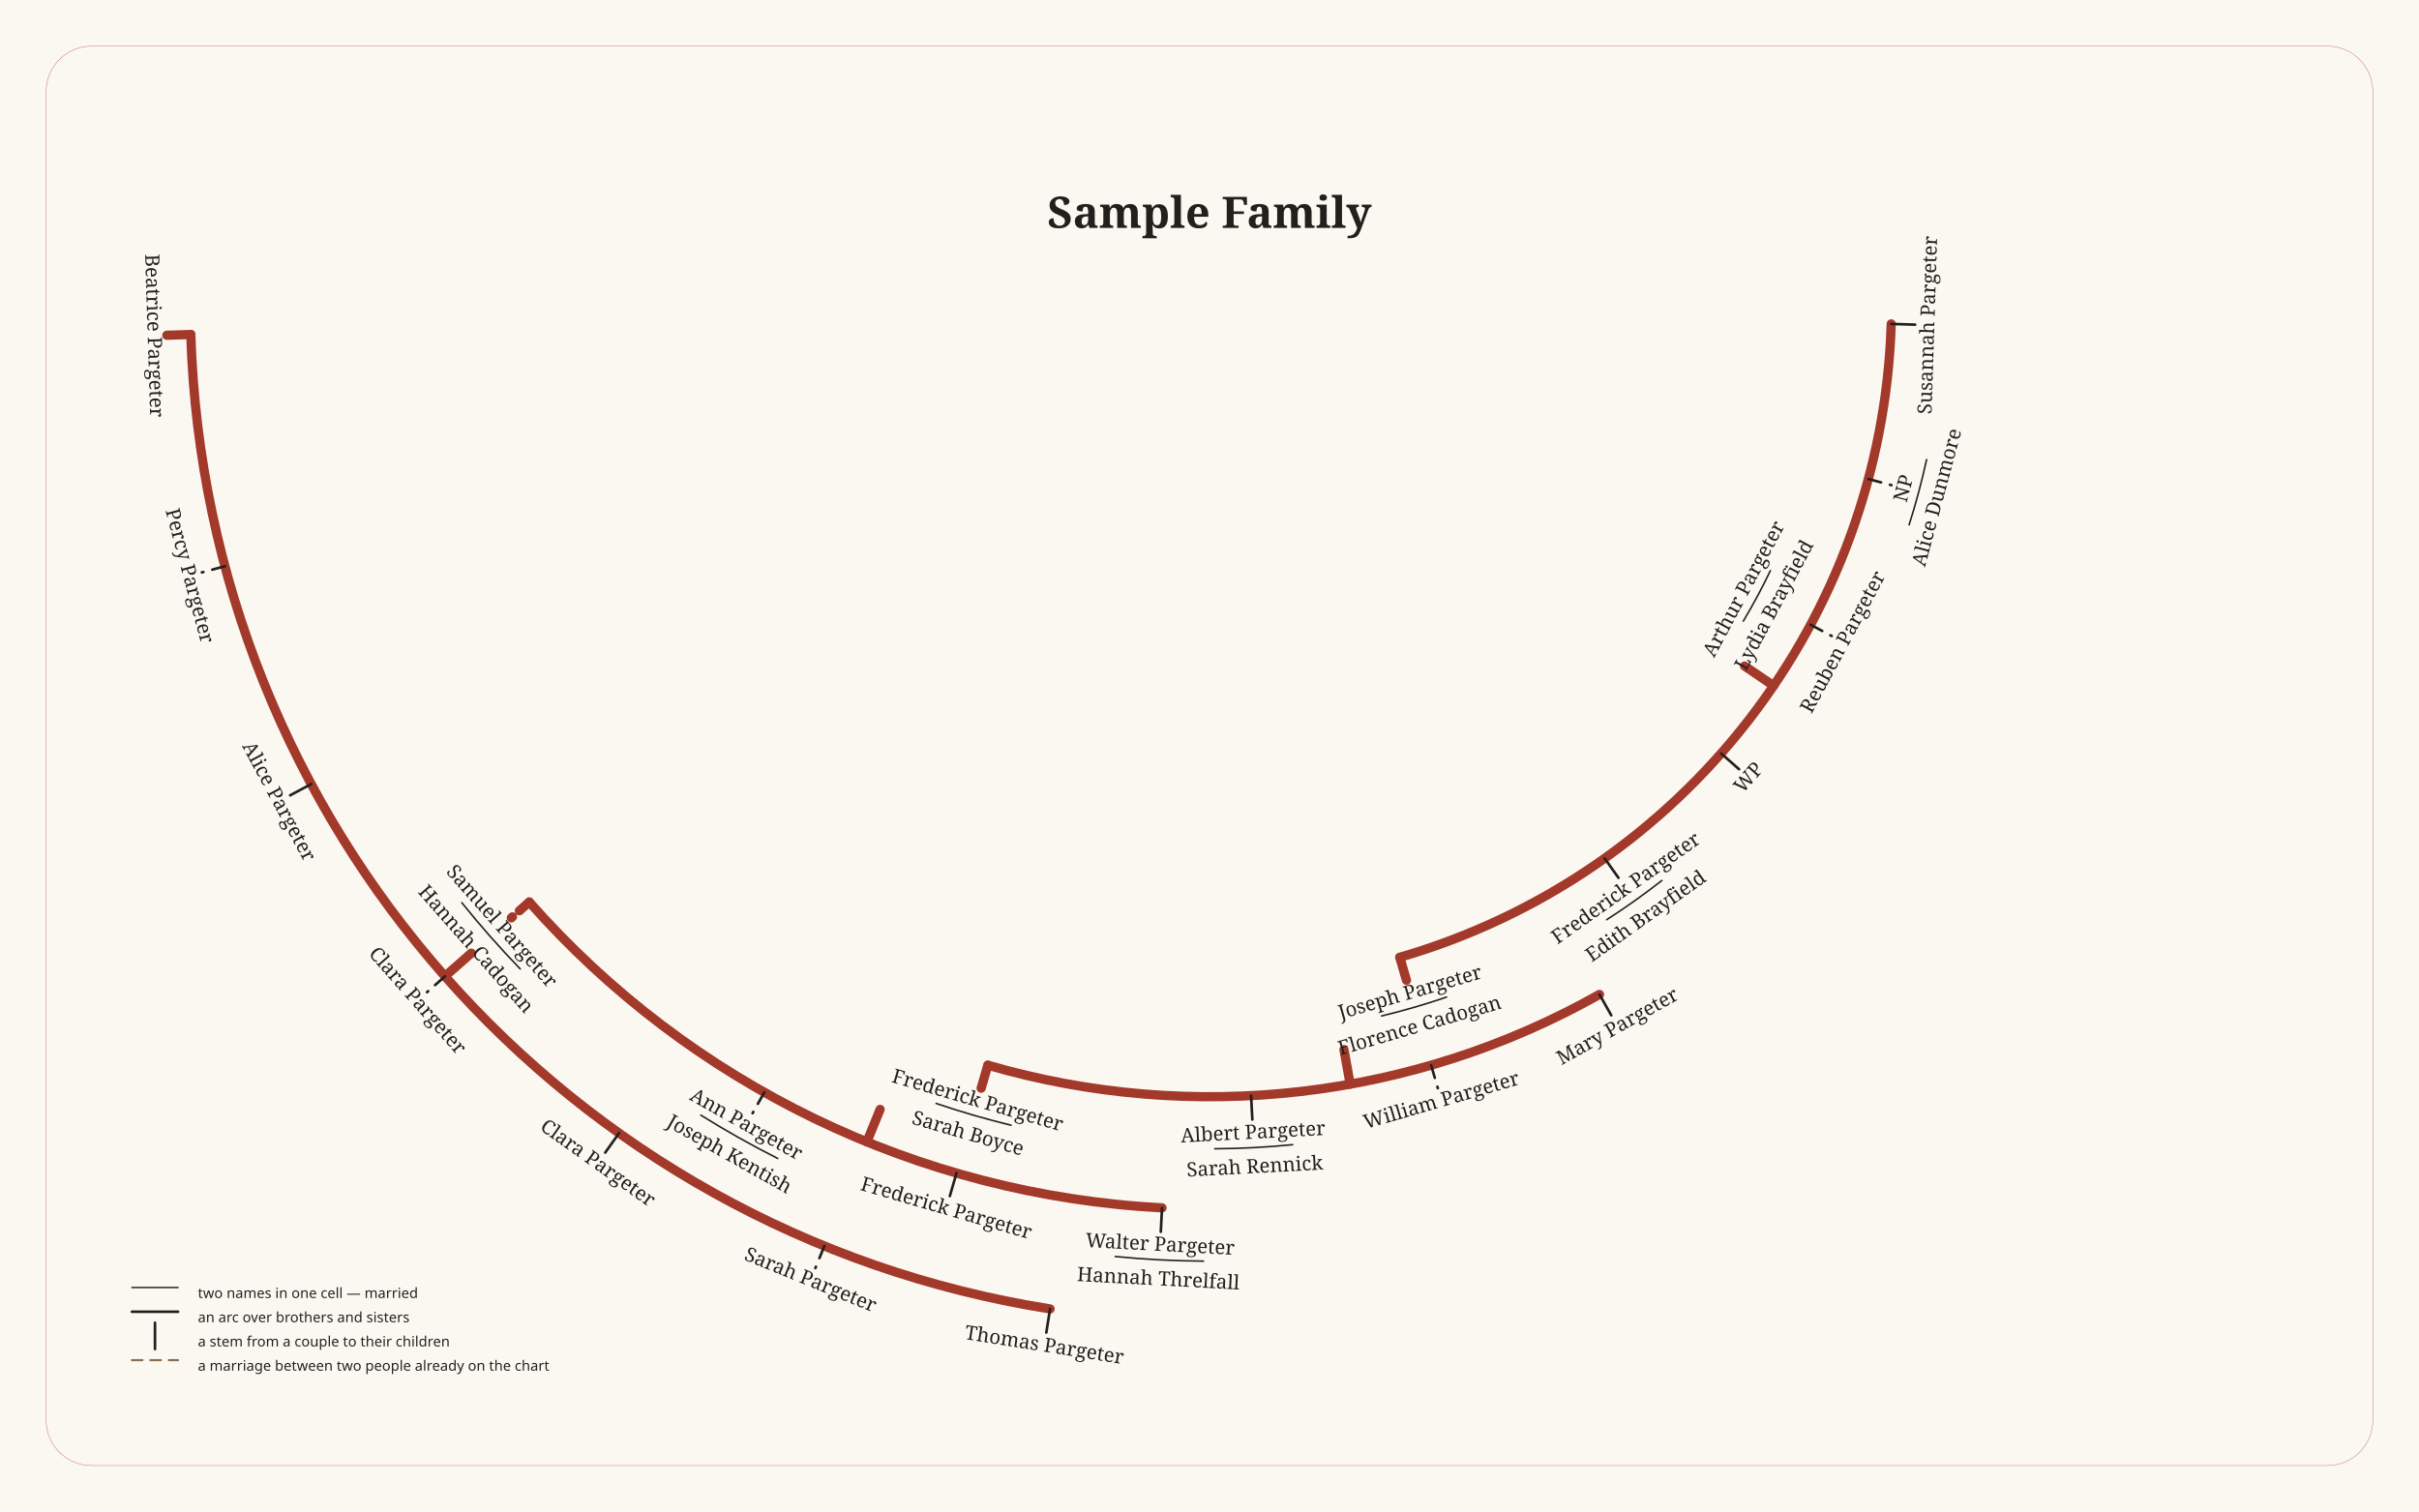
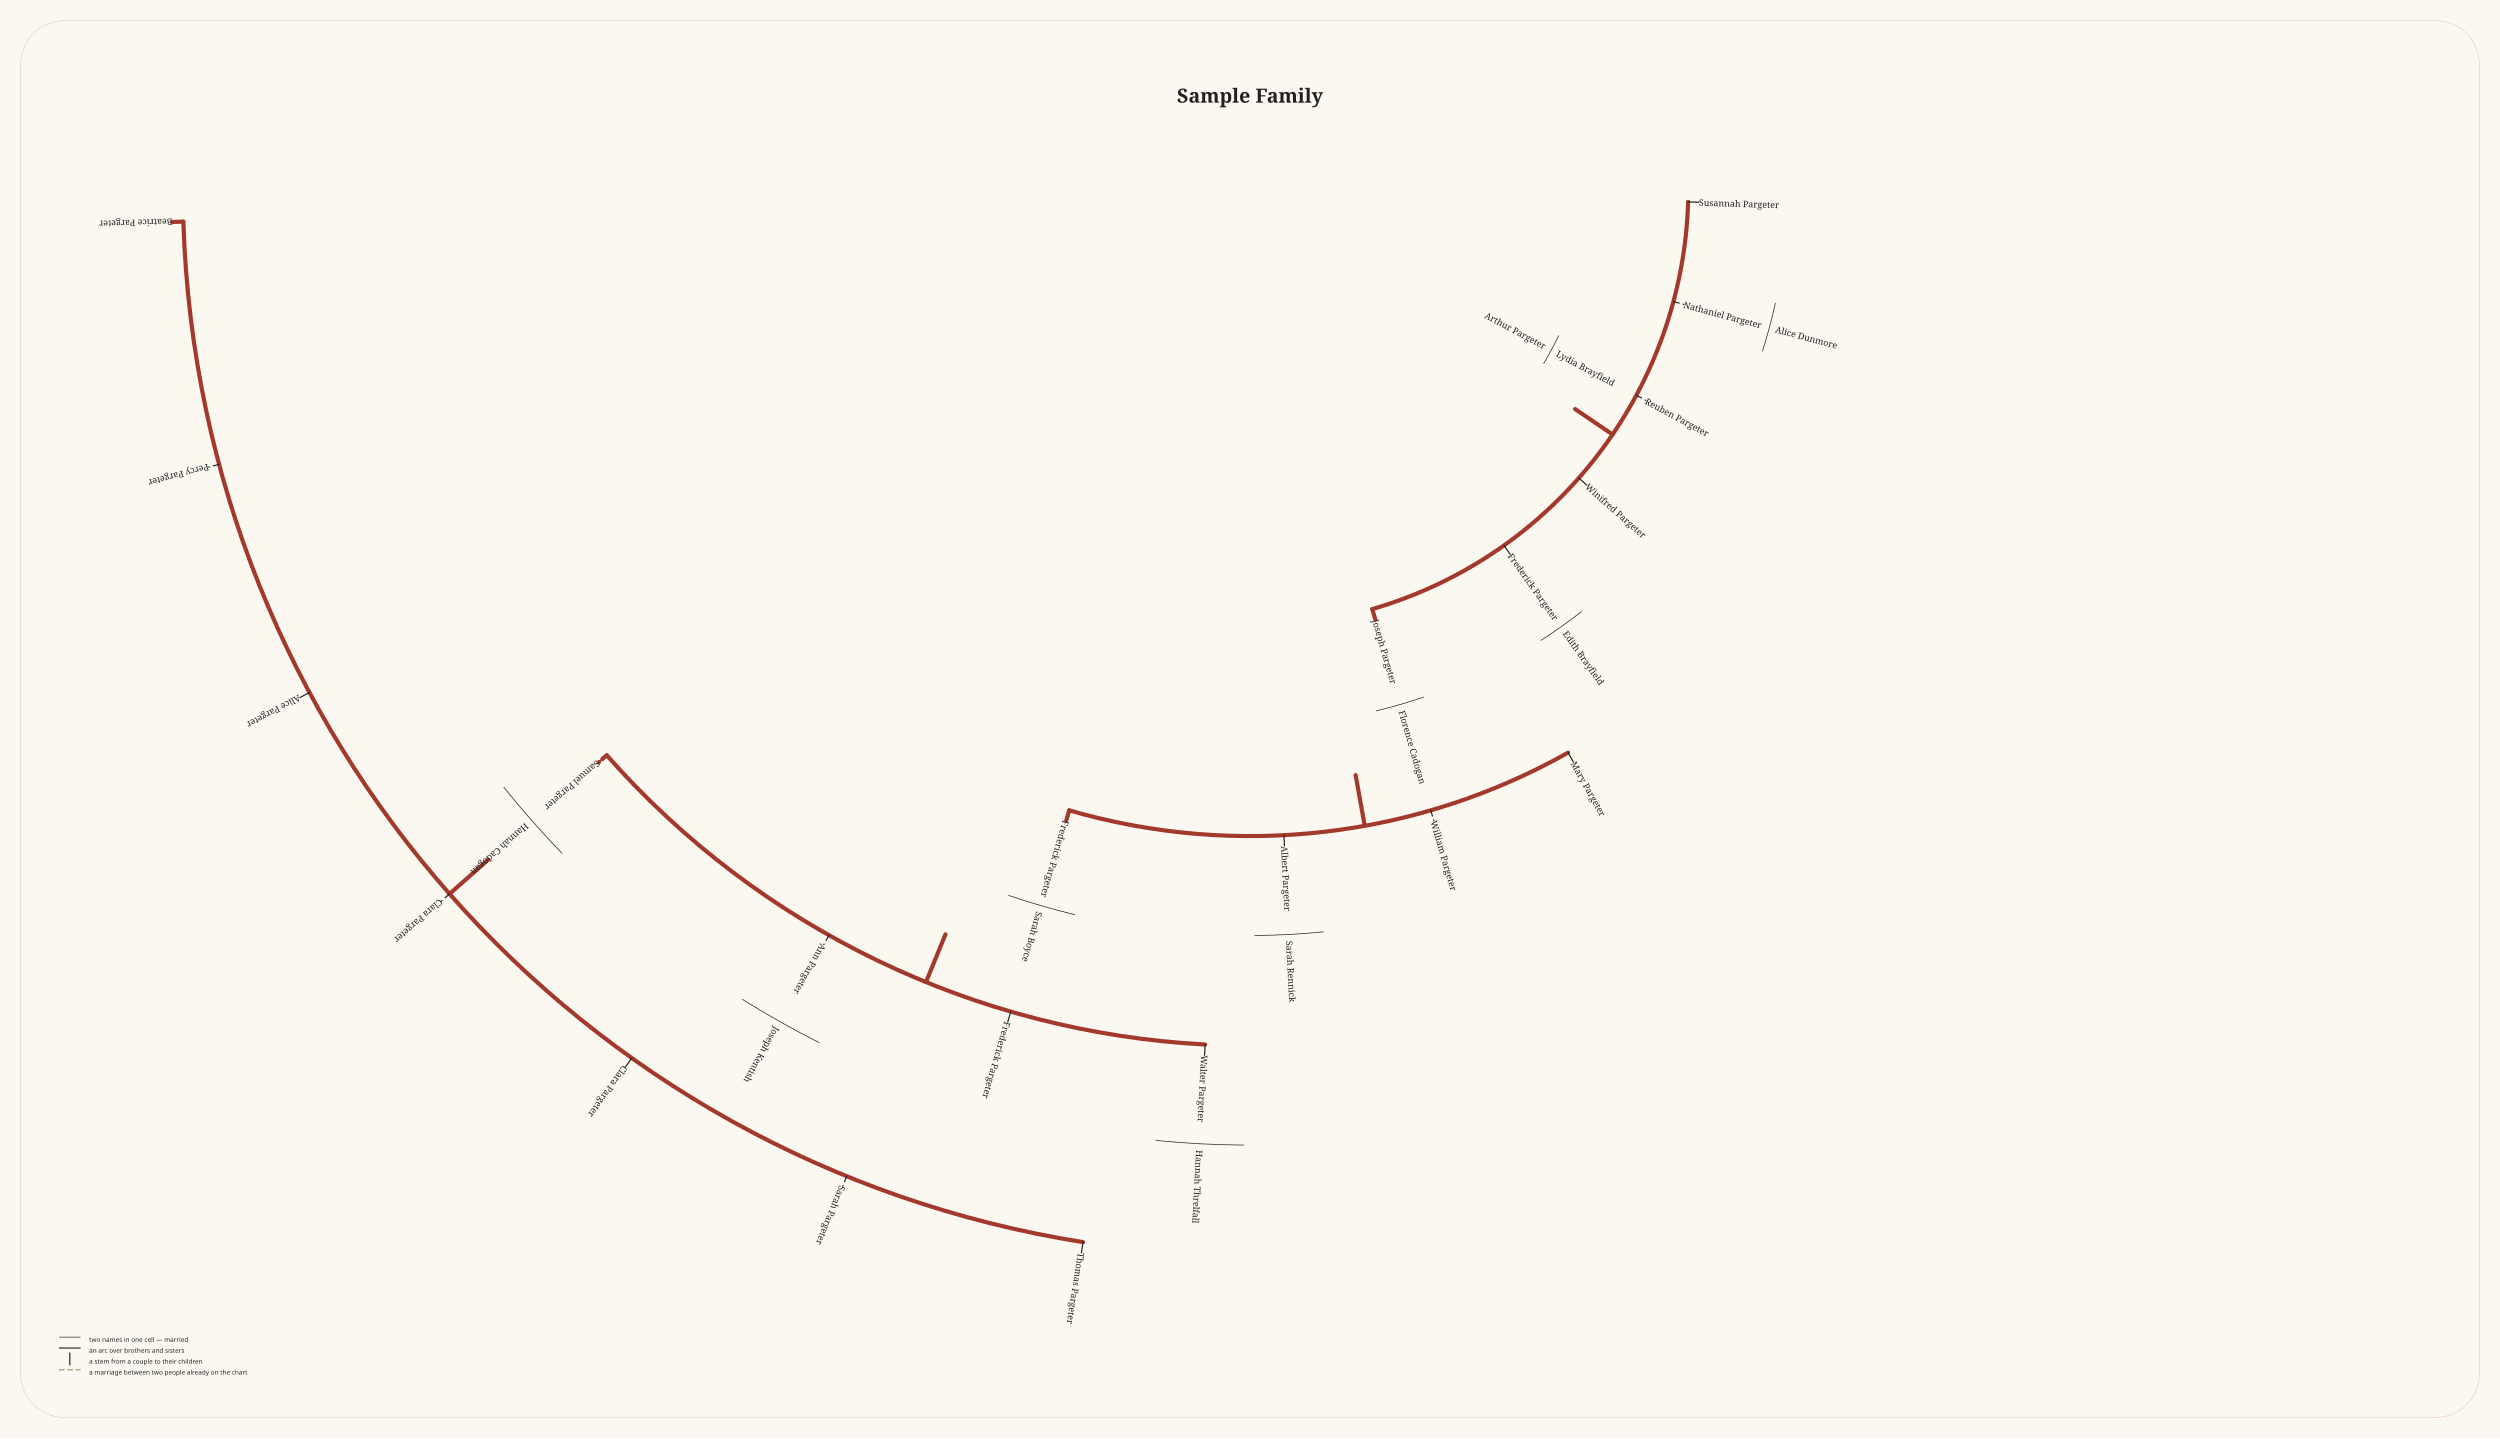
- <svg xmlns="http://www.w3.org/2000/svg" width="366.76mm" height="229.253mm" viewBox="0 0 366.76 229.253">
-   <rect x="0" y="0" width="366.76" height="229.253" fill="#FBF8F2" />
+ <svg xmlns="http://www.w3.org/2000/svg" width="841.6mm" height="484.13mm" viewBox="0 0 841.6 484.13">
+   <rect x="0" y="0" width="841.6" height="484.13" fill="#FBF8F2" />
  <g id="ENGRAVE">
-     <path d="M292.103,69.697A111.303,111.303 0 0,1 289.45,79.601" fill="none" stroke="#22201D" stroke-width="0.24" stroke-linecap="round" stroke-linejoin="round" />
-     <path d="M268.418,86.543A94.263,94.263 0 0,1 264.314,94.196" fill="none" stroke="#22201D" stroke-width="0.24" stroke-linecap="round" stroke-linejoin="round" />
-     <path d="M251.966,133.533A111.303,111.303 0 0,1 243.608,139.472" fill="none" stroke="#22201D" stroke-width="0.24" stroke-linecap="round" stroke-linejoin="round" />
-     <path d="M219.323,151.212A111.303,111.303 0 0,1 209.476,154.073" fill="none" stroke="#22201D" stroke-width="0.24" stroke-linecap="round" stroke-linejoin="round" />
-     <path d="M195.993,173.594A128.343,128.343 0 0,1 184.186,174.213" fill="none" stroke="#22201D" stroke-width="0.24" stroke-linecap="round" stroke-linejoin="round" />
-     <path d="M182.466,191.253A145.383,145.383 0 0,1 169.092,190.552" fill="none" stroke="#22201D" stroke-width="0.24" stroke-linecap="round" stroke-linejoin="round" />
-     <path d="M153.288,170.638A128.343,128.343 0 0,1 141.935,167.339" fill="none" stroke="#22201D" stroke-width="0.24" stroke-linecap="round" stroke-linejoin="round" />
-     <path d="M117.921,175.685A145.383,145.383 0 0,1 106.253,169.111" fill="none" stroke="#22201D" stroke-width="0.24" stroke-linecap="round" stroke-linejoin="round" />
-     <path d="M78.871,146.937A145.383,145.383 0 0,1 70.014,136.891" fill="none" stroke="#22201D" stroke-width="0.24" stroke-linecap="round" stroke-linejoin="round" />
-     <path d="M264.509,101.008L268.908,103.998" fill="none" stroke="#A3392B" stroke-width="1.4" stroke-linecap="round" stroke-linejoin="round" />
-     <path d="M286.739,49.121A103.41,103.41 0 0,1 212.231,145.177" fill="none" stroke="#A3392B" stroke-width="1.4" stroke-linecap="round" stroke-linejoin="round" />
-     <path d="M286.739,49.121L290.367,49.235" fill="none" stroke="#22201D" stroke-width="0.4" stroke-linecap="round" stroke-linejoin="round" />
-     <path d="M283.266,72.637L286.773,73.577" fill="none" stroke="#22201D" stroke-width="0.4" stroke-linecap="round" stroke-linejoin="round" stroke-dasharray="2,1.4" />
-     <path d="M274.516,94.739L277.715,96.454" fill="none" stroke="#22201D" stroke-width="0.4" stroke-linecap="round" stroke-linejoin="round" stroke-dasharray="2,1.4" />
-     <path d="M260.949,114.259L263.672,116.659" fill="none" stroke="#22201D" stroke-width="0.4" stroke-linecap="round" stroke-linejoin="round" />
-     <path d="M243.284,130.165L245.386,133.124" fill="none" stroke="#22201D" stroke-width="0.4" stroke-linecap="round" stroke-linejoin="round" />
-     <path d="M212.231,145.177L213.243,148.662" fill="none" stroke="#A3392B" stroke-width="1.4" stroke-linecap="round" stroke-linejoin="round" />
-     <path d="M203.768,159.184L204.71,164.419" fill="none" stroke="#A3392B" stroke-width="1.4" stroke-linecap="round" stroke-linejoin="round" />
-     <path d="M242.509,150.81A120.45,120.45 0 0,1 149.775,161.54" fill="none" stroke="#A3392B" stroke-width="1.4" stroke-linecap="round" stroke-linejoin="round" />
-     <path d="M242.509,150.81L244.291,153.973" fill="none" stroke="#22201D" stroke-width="0.4" stroke-linecap="round" stroke-linejoin="round" />
-     <path d="M216.984,161.54L217.997,165.026" fill="none" stroke="#22201D" stroke-width="0.4" stroke-linecap="round" stroke-linejoin="round" stroke-dasharray="2,1.4" />
-     <path d="M149.775,161.54L148.763,165.026" fill="none" stroke="#A3392B" stroke-width="1.4" stroke-linecap="round" stroke-linejoin="round" />
-     <path d="M189.684,166.157L189.874,169.782" fill="none" stroke="#22201D" stroke-width="0.4" stroke-linecap="round" stroke-linejoin="round" />
-     <path d="M133.44,168.246L131.431,173.171" fill="none" stroke="#A3392B" stroke-width="1.4" stroke-linecap="round" stroke-linejoin="round" />
-     <path d="M176.184,183.174A137.49,137.49 0 0,1 80.247,136.796" fill="none" stroke="#A3392B" stroke-width="1.4" stroke-linecap="round" stroke-linejoin="round" />
-     <path d="M176.184,183.174L175.994,186.799" fill="none" stroke="#22201D" stroke-width="0.4" stroke-linecap="round" stroke-linejoin="round" />
-     <path d="M145.022,177.903L144.009,181.389" fill="none" stroke="#22201D" stroke-width="0.4" stroke-linecap="round" stroke-linejoin="round" />
-     <path d="M80.247,136.796L77.524,139.197" fill="none" stroke="#A3392B" stroke-width="1.4" stroke-linecap="round" stroke-linejoin="round" stroke-dasharray="2,1.4" />
-     <path d="M115.886,165.656L114.104,168.818" fill="none" stroke="#22201D" stroke-width="0.4" stroke-linecap="round" stroke-linejoin="round" stroke-dasharray="2,1.4" />
-     <path d="M71.455,144.548L67.465,148.065" fill="none" stroke="#A3392B" stroke-width="1.4" stroke-linecap="round" stroke-linejoin="round" />
-     <path d="M159.206,198.5A154.53,154.53 0 0,1 28.926,50.727" fill="none" stroke="#A3392B" stroke-width="1.4" stroke-linecap="round" stroke-linejoin="round" />
-     <path d="M159.206,198.5L158.638,202.085" fill="none" stroke="#22201D" stroke-width="0.4" stroke-linecap="round" stroke-linejoin="round" />
-     <path d="M124.992,188.947L123.621,192.308" fill="none" stroke="#22201D" stroke-width="0.4" stroke-linecap="round" stroke-linejoin="round" stroke-dasharray="2,1.4" />
-     <path d="M93.864,171.834L91.761,174.793" fill="none" stroke="#22201D" stroke-width="0.4" stroke-linecap="round" stroke-linejoin="round" />
-     <path d="M67.465,148.065L64.742,150.466" fill="none" stroke="#22201D" stroke-width="0.4" stroke-linecap="round" stroke-linejoin="round" stroke-dasharray="2,1.4" />
-     <path d="M47.192,118.896L43.993,120.611" fill="none" stroke="#22201D" stroke-width="0.4" stroke-linecap="round" stroke-linejoin="round" />
-     <path d="M34.115,85.868L30.609,86.807" fill="none" stroke="#22201D" stroke-width="0.4" stroke-linecap="round" stroke-linejoin="round" stroke-dasharray="2,1.4" />
-     <path d="M28.926,50.727L25.298,50.84" fill="none" stroke="#A3392B" stroke-width="1.4" stroke-linecap="round" stroke-linejoin="round" />
-     <text x="264.231" y="89.224" font-family="Georgia, 'Iowan Old Style', serif" font-size="3" fill="#22201D" text-anchor="middle" dominant-baseline="central" transform="rotate(298.2,264.2308,89.2244)">Arthur Pargeter</text>
-     <text x="268.831" y="91.691" font-family="Georgia, 'Iowan Old Style', serif" font-size="3" fill="#22201D" text-anchor="middle" dominant-baseline="central" transform="rotate(298.2,268.8312,91.6911)">Lydia Brayfield</text>
-     <text x="292.106" y="49.289" font-family="Georgia, 'Iowan Old Style', serif" font-size="3" fill="#22201D" text-anchor="middle" dominant-baseline="central" transform="rotate(271.8,292.1063,49.2895)">Susannah Pargeter</text>
-     <text x="288.453" y="74.027" font-family="Georgia, 'Iowan Old Style', serif" font-size="3" fill="#22201D" text-anchor="middle" dominant-baseline="central" transform="rotate(285,288.4534,74.0269)">NP</text>
-     <text x="293.495" y="75.378" font-family="Georgia, 'Iowan Old Style', serif" font-size="3" fill="#22201D" text-anchor="middle" dominant-baseline="central" transform="rotate(285,293.4955,75.378)">Alice Dunmore</text>
-     <text x="279.248" y="97.277" font-family="Georgia, 'Iowan Old Style', serif" font-size="3" fill="#22201D" text-anchor="middle" dominant-baseline="central" transform="rotate(298.2,279.2482,97.2767)">Reuben Pargeter</text>
-     <text x="264.977" y="117.81" font-family="Georgia, 'Iowan Old Style', serif" font-size="3" fill="#22201D" text-anchor="middle" dominant-baseline="central" transform="rotate(311.4,264.9771,117.8101)">WP</text>
-     <text x="246.394" y="134.542" font-family="Georgia, 'Iowan Old Style', serif" font-size="3" fill="#22201D" text-anchor="middle" dominant-baseline="central" transform="rotate(324.6,246.3942,134.5422)">Frederick Pargeter</text>
-     <text x="249.418" y="138.797" font-family="Georgia, 'Iowan Old Style', serif" font-size="3" fill="#22201D" text-anchor="middle" dominant-baseline="central" transform="rotate(324.6,249.4181,138.7972)">Edith Brayfield</text>
-     <text x="213.729" y="150.333" font-family="Georgia, 'Iowan Old Style', serif" font-size="3" fill="#22201D" text-anchor="middle" dominant-baseline="central" transform="rotate(343.8,213.7287,150.3333)">Joseph Pargeter</text>
-     <text x="215.185" y="155.346" font-family="Georgia, 'Iowan Old Style', serif" font-size="3" fill="#22201D" text-anchor="middle" dominant-baseline="central" transform="rotate(343.8,215.185,155.3461)">Florence Cadogan</text>
-     <text x="245.145" y="155.489" font-family="Georgia, 'Iowan Old Style', serif" font-size="3" fill="#22201D" text-anchor="middle" dominant-baseline="central" transform="rotate(330.6,245.1455,155.4887)">Mary Pargeter</text>
-     <text x="218.483" y="166.697" font-family="Georgia, 'Iowan Old Style', serif" font-size="3" fill="#22201D" text-anchor="middle" dominant-baseline="central" transform="rotate(343.8,218.4827,166.6967)">William Pargeter</text>
-     <text x="189.965" y="171.52" font-family="Georgia, 'Iowan Old Style', serif" font-size="3" fill="#22201D" text-anchor="middle" dominant-baseline="central" transform="rotate(357,189.9649,171.5202)">Albert Pargeter</text>
-     <text x="190.238" y="176.733" font-family="Georgia, 'Iowan Old Style', serif" font-size="3" fill="#22201D" text-anchor="middle" dominant-baseline="central" transform="rotate(357,190.2381,176.733)">Sarah Rennick</text>
-     <text x="148.277" y="166.697" font-family="Georgia, 'Iowan Old Style', serif" font-size="3" fill="#22201D" text-anchor="middle" dominant-baseline="central" transform="rotate(16.2,148.2773,166.6967)">Frederick Pargeter</text>
-     <text x="146.821" y="171.709" font-family="Georgia, 'Iowan Old Style', serif" font-size="3" fill="#22201D" text-anchor="middle" dominant-baseline="central" transform="rotate(16.2,146.821,171.7095)">Sarah Boyce</text>
-     <text x="175.903" y="188.537" font-family="Georgia, 'Iowan Old Style', serif" font-size="3" fill="#22201D" text-anchor="middle" dominant-baseline="central" transform="rotate(3,175.9033,188.5368)">Walter Pargeter</text>
-     <text x="175.63" y="193.75" font-family="Georgia, 'Iowan Old Style', serif" font-size="3" fill="#22201D" text-anchor="middle" dominant-baseline="central" transform="rotate(3,175.6301,193.7497)">Hannah Threlfall</text>
-     <text x="143.523" y="183.06" font-family="Georgia, 'Iowan Old Style', serif" font-size="3" fill="#22201D" text-anchor="middle" dominant-baseline="central" transform="rotate(16.2,143.5233,183.0602)">Frederick Pargeter</text>
-     <text x="113.249" y="170.334" font-family="Georgia, 'Iowan Old Style', serif" font-size="3" fill="#22201D" text-anchor="middle" dominant-baseline="central" transform="rotate(29.4,113.2495,170.3342)">Ann Pargeter</text>
-     <text x="110.687" y="174.882" font-family="Georgia, 'Iowan Old Style', serif" font-size="3" fill="#22201D" text-anchor="middle" dominant-baseline="central" transform="rotate(29.4,110.687,174.8819)">Joseph Kentish</text>
-     <text x="76.219" y="140.348" font-family="Georgia, 'Iowan Old Style', serif" font-size="3" fill="#22201D" text-anchor="middle" dominant-baseline="central" transform="rotate(48.6,76.2191,140.3476)">Samuel Pargeter</text>
-     <text x="72.304" y="143.8" font-family="Georgia, 'Iowan Old Style', serif" font-size="3" fill="#22201D" text-anchor="middle" dominant-baseline="central" transform="rotate(48.6,72.3036,143.7997)">Hannah Cadogan</text>
-     <text x="158.366" y="203.804" font-family="Georgia, 'Iowan Old Style', serif" font-size="3" fill="#22201D" text-anchor="middle" dominant-baseline="central" transform="rotate(9,158.3661,203.804)">Thomas Pargeter</text>
-     <text x="122.963" y="193.919" font-family="Georgia, 'Iowan Old Style', serif" font-size="3" fill="#22201D" text-anchor="middle" dominant-baseline="central" transform="rotate(22.2,122.9633,193.9193)">Sarah Pargeter</text>
-     <text x="90.753" y="176.212" font-family="Georgia, 'Iowan Old Style', serif" font-size="3" fill="#22201D" text-anchor="middle" dominant-baseline="central" transform="rotate(35.4,90.7529,176.2115)">Clara Pargeter</text>
-     <text x="63.437" y="151.616" font-family="Georgia, 'Iowan Old Style', serif" font-size="3" fill="#22201D" text-anchor="middle" dominant-baseline="central" transform="rotate(48.6,63.4372,151.6164)">Clara Pargeter</text>
-     <text x="42.46" y="121.433" font-family="Georgia, 'Iowan Old Style', serif" font-size="3" fill="#22201D" text-anchor="middle" dominant-baseline="central" transform="rotate(61.8,42.4596,121.4335)">Alice Pargeter</text>
-     <text x="28.928" y="87.258" font-family="Georgia, 'Iowan Old Style', serif" font-size="3" fill="#22201D" text-anchor="middle" dominant-baseline="central" transform="rotate(75,28.9285,87.2578)">Percy Pargeter</text>
-     <text x="23.559" y="50.895" font-family="Georgia, 'Iowan Old Style', serif" font-size="3" fill="#22201D" text-anchor="middle" dominant-baseline="central" transform="rotate(88.2,23.5589,50.8952)">Beatrice Pargeter</text>
-     <text x="183.38" y="32" font-family="Georgia, 'Iowan Old Style', serif" font-size="6.6" fill="#22201D" text-anchor="middle" dominant-baseline="central" font-weight="600">Sample Family</text>
-     <path d="M 20.000,195.253 L 27.000,195.253" fill="none" stroke="#22201D" stroke-width="0.22" stroke-linecap="round" stroke-linejoin="round" />
-     <text x="30" y="196.009" font-family="sans-serif" font-size="2.16" fill="#22201D" text-anchor="start" dominant-baseline="central">two names in one cell — married</text>
-     <path d="M 20.000,198.925 L 27.000,198.925" fill="none" stroke="#22201D" stroke-width="0.4" stroke-linecap="round" stroke-linejoin="round" />
-     <text x="30" y="199.681" font-family="sans-serif" font-size="2.16" fill="#22201D" text-anchor="start" dominant-baseline="central">an arc over brothers and sisters</text>
-     <path d="M 23.500,200.597 L 23.500,204.597" fill="none" stroke="#22201D" stroke-width="0.4" stroke-linecap="round" stroke-linejoin="round" />
-     <text x="30" y="203.353" font-family="sans-serif" font-size="2.16" fill="#22201D" text-anchor="start" dominant-baseline="central">a stem from a couple to their children</text>
-     <path d="M 20.000,206.269 L 27.000,206.269" fill="none" stroke="#8A6F4E" stroke-width="0.32" stroke-linecap="round" stroke-linejoin="round" stroke-dasharray="1.6,1.2" />
-     <text x="30" y="207.025" font-family="sans-serif" font-size="2.16" fill="#22201D" text-anchor="start" dominant-baseline="central">a marriage between two people already on the chart</text>
+     <path d="M597.639,102.081A181.035,181.035 0 0,1 593.323,118.19" fill="none" stroke="#22201D" stroke-width="0.24" stroke-linecap="round" stroke-linejoin="round" />
+     <path d="M524.685,113.014A115.155,115.155 0 0,1 519.672,122.363" fill="none" stroke="#22201D" stroke-width="0.24" stroke-linecap="round" stroke-linejoin="round" />
+     <path d="M532.356,205.909A181.035,181.035 0 0,1 518.762,215.57" fill="none" stroke="#22201D" stroke-width="0.24" stroke-linecap="round" stroke-linejoin="round" />
+     <path d="M479.261,234.666A181.035,181.035 0 0,1 463.246,239.318" fill="none" stroke="#22201D" stroke-width="0.24" stroke-linecap="round" stroke-linejoin="round" />
+     <path d="M445.526,313.707A251.595,251.595 0 0,1 422.381,314.92" fill="none" stroke="#22201D" stroke-width="0.24" stroke-linecap="round" stroke-linejoin="round" />
+     <path d="M418.776,385.478A322.155,322.155 0 0,1 389.139,383.925" fill="none" stroke="#22201D" stroke-width="0.24" stroke-linecap="round" stroke-linejoin="round" />
+     <path d="M361.81,307.911A251.595,251.595 0 0,1 339.553,301.445" fill="none" stroke="#22201D" stroke-width="0.24" stroke-linecap="round" stroke-linejoin="round" />
+     <path d="M275.748,350.982A322.155,322.155 0 0,1 249.893,336.413" fill="none" stroke="#22201D" stroke-width="0.24" stroke-linecap="round" stroke-linejoin="round" />
+     <path d="M189.217,287.279A322.155,322.155 0 0,1 169.591,265.018" fill="none" stroke="#22201D" stroke-width="0.24" stroke-linecap="round" stroke-linejoin="round" />
+     <path d="M530.235,137.702L542.852,146.276" fill="none" stroke="#A3392B" stroke-width="1.4" stroke-linecap="round" stroke-linejoin="round" />
+     <path d="M568.297,67.965A147.57,147.57 0 0,1 461.971,205.04" fill="none" stroke="#A3392B" stroke-width="1.4" stroke-linecap="round" stroke-linejoin="round" />
+     <path d="M568.297,67.965L571.925,68.079" fill="none" stroke="#22201D" stroke-width="0.4" stroke-linecap="round" stroke-linejoin="round" />
+     <path d="M563.342,101.523L566.848,102.463" fill="none" stroke="#22201D" stroke-width="0.4" stroke-linecap="round" stroke-linejoin="round" stroke-dasharray="2,1.4" />
+     <path d="M550.854,133.064L554.053,134.779" fill="none" stroke="#22201D" stroke-width="0.4" stroke-linecap="round" stroke-linejoin="round" stroke-dasharray="2,1.4" />
+     <path d="M531.494,160.919L534.217,163.32" fill="none" stroke="#22201D" stroke-width="0.4" stroke-linecap="round" stroke-linejoin="round" />
+     <path d="M506.284,183.618L508.387,186.577" fill="none" stroke="#22201D" stroke-width="0.4" stroke-linecap="round" stroke-linejoin="round" />
+     <path d="M461.971,205.04L462.983,208.526" fill="none" stroke="#A3392B" stroke-width="1.4" stroke-linecap="round" stroke-linejoin="round" />
+     <path d="M456.353,260.926L459.428,278.012" fill="none" stroke="#A3392B" stroke-width="1.4" stroke-linecap="round" stroke-linejoin="round" />
+     <path d="M527.881,253.368A218.13,218.13 0 0,1 359.944,272.798" fill="none" stroke="#A3392B" stroke-width="1.4" stroke-linecap="round" stroke-linejoin="round" />
+     <path d="M527.881,253.368L529.663,256.53" fill="none" stroke="#22201D" stroke-width="0.4" stroke-linecap="round" stroke-linejoin="round" />
+     <path d="M481.656,272.798L482.669,276.284" fill="none" stroke="#22201D" stroke-width="0.4" stroke-linecap="round" stroke-linejoin="round" stroke-dasharray="2,1.4" />
+     <path d="M359.944,272.798L358.931,276.284" fill="none" stroke="#A3392B" stroke-width="1.4" stroke-linecap="round" stroke-linejoin="round" />
+     <path d="M432.216,281.161L432.406,284.786" fill="none" stroke="#22201D" stroke-width="0.4" stroke-linecap="round" stroke-linejoin="round" />
+     <path d="M318.281,314.545L311.721,330.619" fill="none" stroke="#A3392B" stroke-width="1.4" stroke-linecap="round" stroke-linejoin="round" />
+     <path d="M405.691,351.624A288.69,288.69 0 0,1 204.25,254.244" fill="none" stroke="#A3392B" stroke-width="1.4" stroke-linecap="round" stroke-linejoin="round" />
+     <path d="M405.691,351.624L405.501,355.249" fill="none" stroke="#22201D" stroke-width="0.4" stroke-linecap="round" stroke-linejoin="round" />
+     <path d="M340.258,340.557L339.245,344.043" fill="none" stroke="#22201D" stroke-width="0.4" stroke-linecap="round" stroke-linejoin="round" />
+     <path d="M204.25,254.244L201.528,256.644" fill="none" stroke="#A3392B" stroke-width="1.4" stroke-linecap="round" stroke-linejoin="round" stroke-dasharray="2,1.4" />
+     <path d="M279.081,314.84L277.299,318.003" fill="none" stroke="#22201D" stroke-width="0.4" stroke-linecap="round" stroke-linejoin="round" stroke-dasharray="2,1.4" />
+     <path d="M164.345,289.425L151.323,300.906" fill="none" stroke="#A3392B" stroke-width="1.4" stroke-linecap="round" stroke-linejoin="round" />
+     <path d="M364.601,418.157A359.25,359.25 0 0,1 61.727,74.614" fill="none" stroke="#A3392B" stroke-width="1.4" stroke-linecap="round" stroke-linejoin="round" />
+     <path d="M364.601,418.157L364.033,421.742" fill="none" stroke="#22201D" stroke-width="0.4" stroke-linecap="round" stroke-linejoin="round" />
+     <path d="M285.061,395.949L283.689,399.31" fill="none" stroke="#22201D" stroke-width="0.4" stroke-linecap="round" stroke-linejoin="round" stroke-dasharray="2,1.4" />
+     <path d="M212.693,356.164L210.59,359.123" fill="none" stroke="#22201D" stroke-width="0.4" stroke-linecap="round" stroke-linejoin="round" />
+     <path d="M151.323,300.906L148.6,303.306" fill="none" stroke="#22201D" stroke-width="0.4" stroke-linecap="round" stroke-linejoin="round" stroke-dasharray="2,1.4" />
+     <path d="M104.192,233.094L100.993,234.809" fill="none" stroke="#22201D" stroke-width="0.4" stroke-linecap="round" stroke-linejoin="round" />
+     <path d="M73.791,156.31L70.285,157.25" fill="none" stroke="#22201D" stroke-width="0.4" stroke-linecap="round" stroke-linejoin="round" stroke-dasharray="2,1.4" />
+     <path d="M61.727,74.614L58.099,74.728" fill="none" stroke="#A3392B" stroke-width="1.4" stroke-linecap="round" stroke-linejoin="round" />
+     <text x="500.117" y="105.859" font-family="Georgia, 'Iowan Old Style', serif" font-size="3" fill="#22201D" text-anchor="start" dominant-baseline="central" transform="rotate(28.2,500.1173,105.8592)">Arthur Pargeter</text>
+     <text x="524.177" y="118.76" font-family="Georgia, 'Iowan Old Style', serif" font-size="3" fill="#22201D" text-anchor="start" dominant-baseline="central" transform="rotate(28.2,524.1769,118.7598)">Lydia Brayfield</text>
+     <text x="571.925" y="68.079" font-family="Georgia, 'Iowan Old Style', serif" font-size="3" fill="#22201D" text-anchor="start" dominant-baseline="central" transform="rotate(1.8,571.9254,68.0789)">Susannah Pargeter</text>
+     <text x="566.848" y="102.463" font-family="Georgia, 'Iowan Old Style', serif" font-size="3" fill="#22201D" text-anchor="start" dominant-baseline="central" transform="rotate(15,566.848,102.463)">Nathaniel Pargeter</text>
+     <text x="597.738" y="110.74" font-family="Georgia, 'Iowan Old Style', serif" font-size="3" fill="#22201D" text-anchor="start" dominant-baseline="central" transform="rotate(15,597.7383,110.7401)">Alice Dunmore</text>
+     <text x="554.053" y="134.779" font-family="Georgia, 'Iowan Old Style', serif" font-size="3" fill="#22201D" text-anchor="start" dominant-baseline="central" transform="rotate(28.2,554.0531,134.7793)">Reuben Pargeter</text>
+     <text x="534.217" y="163.32" font-family="Georgia, 'Iowan Old Style', serif" font-size="3" fill="#22201D" text-anchor="start" dominant-baseline="central" transform="rotate(41.4,534.2168,163.3199)">Winifred Pargeter</text>
+     <text x="508.387" y="186.577" font-family="Georgia, 'Iowan Old Style', serif" font-size="3" fill="#22201D" text-anchor="start" dominant-baseline="central" transform="rotate(54.6,508.3873,186.5769)">Frederick Pargeter</text>
+     <text x="526.913" y="212.645" font-family="Georgia, 'Iowan Old Style', serif" font-size="3" fill="#22201D" text-anchor="start" dominant-baseline="central" transform="rotate(54.6,526.9127,212.6447)">Edith Brayfield</text>
+     <text x="462.983" y="208.526" font-family="Georgia, 'Iowan Old Style', serif" font-size="3" fill="#22201D" text-anchor="start" dominant-baseline="central" transform="rotate(73.8,462.9835,208.526)">Joseph Pargeter</text>
+     <text x="471.906" y="239.236" font-family="Georgia, 'Iowan Old Style', serif" font-size="3" fill="#22201D" text-anchor="start" dominant-baseline="central" transform="rotate(73.8,471.9056,239.2362)">Florence Cadogan</text>
+     <text x="529.663" y="256.53" font-family="Georgia, 'Iowan Old Style', serif" font-size="3" fill="#22201D" text-anchor="start" dominant-baseline="central" transform="rotate(60.6,529.6628,256.53)">Mary Pargeter</text>
+     <text x="482.669" y="276.284" font-family="Georgia, 'Iowan Old Style', serif" font-size="3" fill="#22201D" text-anchor="start" dominant-baseline="central" transform="rotate(73.8,482.6691,276.2843)">William Pargeter</text>
+     <text x="432.406" y="284.786" font-family="Georgia, 'Iowan Old Style', serif" font-size="3" fill="#22201D" text-anchor="start" dominant-baseline="central" transform="rotate(87,432.406,284.7857)">Albert Pargeter</text>
+     <text x="434.08" y="316.722" font-family="Georgia, 'Iowan Old Style', serif" font-size="3" fill="#22201D" text-anchor="start" dominant-baseline="central" transform="rotate(87,434.0797,316.7218)">Sarah Rennick</text>
+     <text x="358.931" y="276.284" font-family="Georgia, 'Iowan Old Style', serif" font-size="3" fill="#22201D" text-anchor="start" dominant-baseline="central" transform="rotate(106.2,358.9309,276.2843)">Frederick Pargeter</text>
+     <text x="350.009" y="306.995" font-family="Georgia, 'Iowan Old Style', serif" font-size="3" fill="#22201D" text-anchor="start" dominant-baseline="central" transform="rotate(106.2,350.0088,306.9945)">Sarah Boyce</text>
+     <text x="405.501" y="355.249" font-family="Georgia, 'Iowan Old Style', serif" font-size="3" fill="#22201D" text-anchor="start" dominant-baseline="central" transform="rotate(93,405.5012,355.249)">Walter Pargeter</text>
+     <text x="403.827" y="387.185" font-family="Georgia, 'Iowan Old Style', serif" font-size="3" fill="#22201D" text-anchor="start" dominant-baseline="central" transform="rotate(93,403.8274,387.1851)">Hannah Threlfall</text>
+     <text x="339.245" y="344.043" font-family="Georgia, 'Iowan Old Style', serif" font-size="3" fill="#22201D" text-anchor="start" dominant-baseline="central" transform="rotate(106.2,339.2453,344.0426)">Frederick Pargeter</text>
+     <text x="277.299" y="318.003" font-family="Georgia, 'Iowan Old Style', serif" font-size="3" fill="#22201D" text-anchor="start" dominant-baseline="central" transform="rotate(119.4,277.299,318.0028)">Ann Pargeter</text>
+     <text x="261.6" y="345.864" font-family="Georgia, 'Iowan Old Style', serif" font-size="3" fill="#22201D" text-anchor="start" dominant-baseline="central" transform="rotate(119.4,261.5999,345.8642)">Joseph Kentish</text>
+     <text x="201.528" y="256.644" font-family="Georgia, 'Iowan Old Style', serif" font-size="3" fill="#22201D" text-anchor="start" dominant-baseline="central" transform="rotate(138.6,201.5275,256.6443)">Samuel Pargeter</text>
+     <text x="177.539" y="277.793" font-family="Georgia, 'Iowan Old Style', serif" font-size="3" fill="#22201D" text-anchor="start" dominant-baseline="central" transform="rotate(138.6,177.539,277.793)">Hannah Cadogan</text>
+     <text x="364.033" y="421.742" font-family="Georgia, 'Iowan Old Style', serif" font-size="3" fill="#22201D" text-anchor="start" dominant-baseline="central" transform="rotate(99,364.0331,421.7419)">Thomas Pargeter</text>
+     <text x="283.689" y="399.31" font-family="Georgia, 'Iowan Old Style', serif" font-size="3" fill="#22201D" text-anchor="start" dominant-baseline="central" transform="rotate(112.2,283.6891,399.3095)">Sarah Pargeter</text>
+     <text x="210.59" y="359.123" font-family="Georgia, 'Iowan Old Style', serif" font-size="3" fill="#22201D" text-anchor="start" dominant-baseline="central" transform="rotate(125.4,210.5904,359.1232)">Clara Pargeter</text>
+     <text x="148.6" y="303.306" font-family="Georgia, 'Iowan Old Style', serif" font-size="3" fill="#22201D" text-anchor="start" dominant-baseline="central" transform="rotate(138.6,148.5997,303.3064)">Clara Pargeter</text>
+     <text x="100.993" y="234.809" font-family="Georgia, 'Iowan Old Style', serif" font-size="3" fill="#22201D" text-anchor="start" dominant-baseline="central" transform="rotate(151.8,100.9926,234.8088)">Alice Pargeter</text>
+     <text x="70.285" y="157.25" font-family="Georgia, 'Iowan Old Style', serif" font-size="3" fill="#22201D" text-anchor="start" dominant-baseline="central" transform="rotate(165,70.2848,157.2498)">Percy Pargeter</text>
+     <text x="58.099" y="74.728" font-family="Georgia, 'Iowan Old Style', serif" font-size="3" fill="#22201D" text-anchor="start" dominant-baseline="central" transform="rotate(178.2,58.0991,74.7279)">Beatrice Pargeter</text>
+     <text x="420.8" y="32" font-family="Georgia, 'Iowan Old Style', serif" font-size="6.6" fill="#22201D" text-anchor="middle" dominant-baseline="central" font-weight="600">Sample Family</text>
+     <path d="M 20.000,450.130 L 27.000,450.130" fill="none" stroke="#22201D" stroke-width="0.22" stroke-linecap="round" stroke-linejoin="round" />
+     <text x="30" y="450.886" font-family="sans-serif" font-size="2.16" fill="#22201D" text-anchor="start" dominant-baseline="central">two names in one cell — married</text>
+     <path d="M 20.000,453.802 L 27.000,453.802" fill="none" stroke="#22201D" stroke-width="0.4" stroke-linecap="round" stroke-linejoin="round" />
+     <text x="30" y="454.558" font-family="sans-serif" font-size="2.16" fill="#22201D" text-anchor="start" dominant-baseline="central">an arc over brothers and sisters</text>
+     <path d="M 23.500,455.474 L 23.500,459.474" fill="none" stroke="#22201D" stroke-width="0.4" stroke-linecap="round" stroke-linejoin="round" />
+     <text x="30" y="458.23" font-family="sans-serif" font-size="2.16" fill="#22201D" text-anchor="start" dominant-baseline="central">a stem from a couple to their children</text>
+     <path d="M 20.000,461.146 L 27.000,461.146" fill="none" stroke="#8A6F4E" stroke-width="0.32" stroke-linecap="round" stroke-linejoin="round" stroke-dasharray="1.6,1.2" />
+     <text x="30" y="461.902" font-family="sans-serif" font-size="2.16" fill="#22201D" text-anchor="start" dominant-baseline="central">a marriage between two people already on the chart</text>
  </g>
  <g id="CUT">
-     <path d="M13.878,7H352.882A6.878,6.878 0 0,1 359.76,13.878V215.375A6.878,6.878 0 0,1 352.882,222.253H13.878A6.878,6.878 0 0,1 7,215.375V13.878A6.878,6.878 0 0,1 13.878,7Z" fill="none" stroke="#B03A2E" stroke-width="0.05" stroke-linecap="round" stroke-linejoin="round" />
+     <path d="M21.524,7H820.076A14.524,14.524 0 0,1 834.6,21.524V462.606A14.524,14.524 0 0,1 820.076,477.13H21.524A14.524,14.524 0 0,1 7,462.606V21.524A14.524,14.524 0 0,1 21.524,7Z" fill="none" stroke="#B03A2E" stroke-width="0.05" stroke-linecap="round" stroke-linejoin="round" />
  </g>
</svg>
